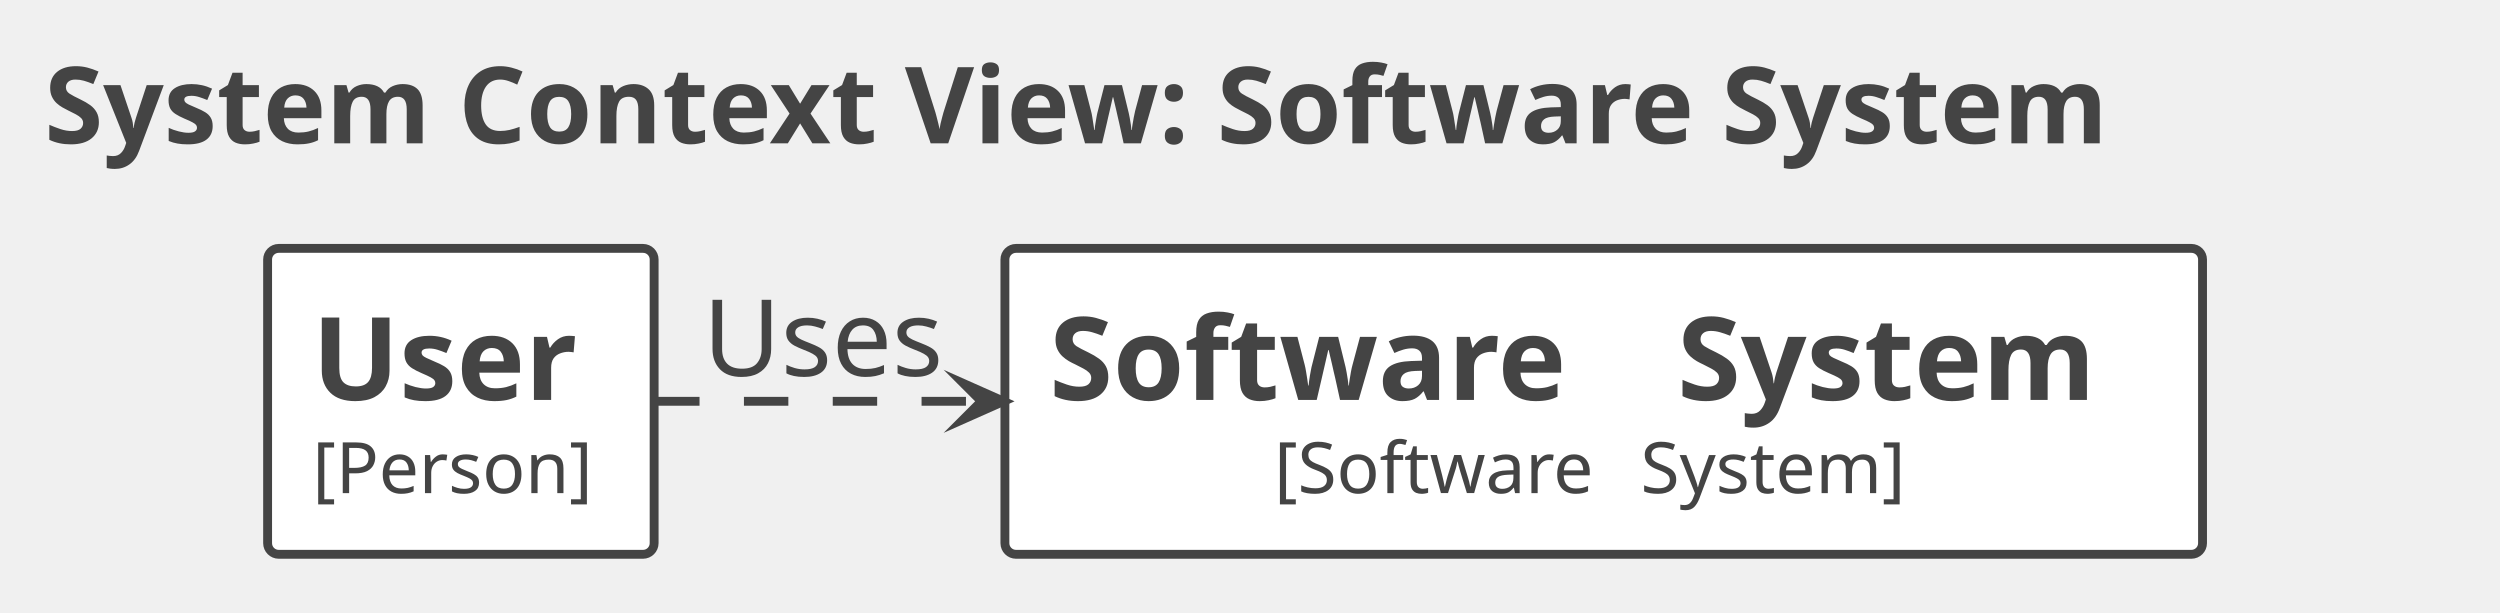
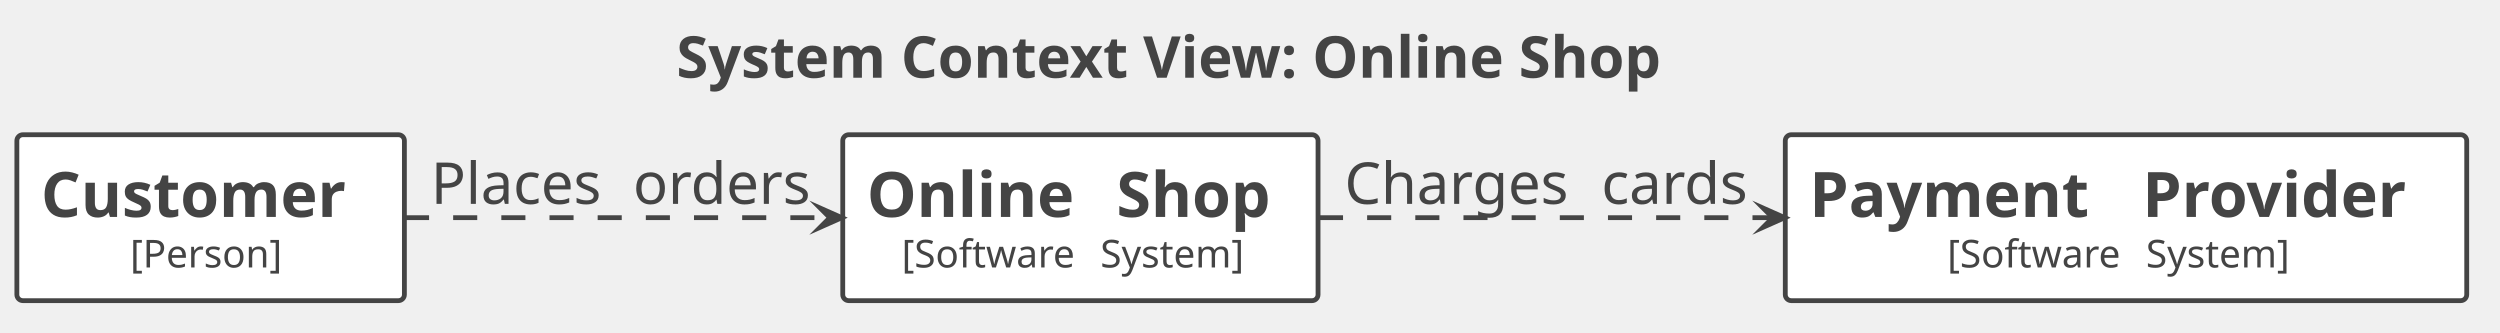
- <svg xmlns="http://www.w3.org/2000/svg" version="1.1" data-diagram-type="DESCRIPTION" style="width:563px;height:138px;background:#FFFFFF;" width="563px" height="138px" viewBox="0 0 563 138" zoomAndPan="magnify" preserveAspectRatio="none" contentStyleType="text/css">
+ <svg xmlns="http://www.w3.org/2000/svg" version="1.1" data-diagram-type="DESCRIPTION" style="width:1038px;height:138px;background:#FFFFFF;" width="1038px" height="138px" viewBox="0 0 1038 138" zoomAndPan="magnify" preserveAspectRatio="none" contentStyleType="text/css">
  <defs />
  <g font-family="sans-serif" lengthAdjust="spacing">
    <g class="title" data-source-line="1">
-       <text x="10" y="32.277" fill="#444" font-size="24" textLength="536.273" font-weight="700">System Context View: Software System</text>
+       <text x="280.853" y="32.277" fill="#444" font-size="24" textLength="469.477" font-weight="700">System Context View: Online Shop</text>
    </g>
-     <g class="entity" data-qualified-name="User" id="ent0001" data-source-line="37">
-       <rect x="60.265" y="55.938" width="87.044" height="68.891" fill="#FFF" style="stroke:#444;stroke-width:2;" rx="2.5" ry="2.5" />
-       <text x="70.265" y="90.071" fill="#444" font-size="26" textLength="67.044" font-weight="700">User</text>
-       <text x="70.376" y="111.055" fill="#444" font-size="16" textLength="66.82">[Person]</text>
+     <g class="entity" data-qualified-name="Customer" id="ent0001" data-source-line="37">
+       <rect x="7" y="55.938" width="160.905" height="68.891" fill="#FFF" style="stroke:#444;stroke-width:2;" rx="2.5" ry="2.5" />
+       <text x="17" y="90.071" fill="#444" font-size="26" textLength="140.905" font-weight="700">Customer</text>
+       <text x="54.042" y="111.055" fill="#444" font-size="16" textLength="66.82">[Person]</text>
    </g>
-     <g class="entity" data-qualified-name="SoftwareSystem" id="ent0002" data-source-line="38">
-       <rect x="226.305" y="55.938" width="269.704" height="68.891" fill="#FFF" style="stroke:#444;stroke-width:2;" rx="2.5" ry="2.5" />
-       <text x="236.305" y="90.071" fill="#444" font-size="26" textLength="132.349" font-weight="700">Software</text>
-       <text x="368.653" y="90.071" fill="#444" font-size="26" font-weight="700"> </text>
-       <text x="377.705" y="90.071" fill="#444" font-size="26" textLength="108.304" font-weight="700">System</text>
-       <text x="286.958" y="111.055" fill="#444" font-size="16" textLength="77.406">[Software</text>
-       <text x="364.364" y="111.055" fill="#444" font-size="16"> </text>
-       <text x="369.45" y="111.055" fill="#444" font-size="16" textLength="65.906">System]</text>
+     <g class="entity" data-qualified-name="OnlineShop" id="ent0002" data-source-line="38">
+       <rect x="349.91" y="55.938" width="197.341" height="68.891" fill="#FFF" style="stroke:#444;stroke-width:2;" rx="2.5" ry="2.5" />
+       <text x="359.91" y="90.071" fill="#444" font-size="26" textLength="94.58" font-weight="700">Online</text>
+       <text x="454.49" y="90.071" fill="#444" font-size="26" font-weight="700"> </text>
+       <text x="463.542" y="90.071" fill="#444" font-size="26" textLength="73.709" font-weight="700">Shop</text>
+       <text x="374.381" y="111.055" fill="#444" font-size="16" textLength="77.406">[Software</text>
+       <text x="451.787" y="111.055" fill="#444" font-size="16"> </text>
+       <text x="456.873" y="111.055" fill="#444" font-size="16" textLength="65.906">System]</text>
    </g>
-     <g class="link" data-entity-1="ent0001" data-entity-2="ent0002" id="lnk3" data-source-line="40" data-link-type="dependency">
-       <path d="M147.535,90.378 C169.465,90.378 192.525,90.378 221.015,90.378" style="stroke:#444;stroke-width:2;stroke-dasharray:10,10;" fill="none" id="User-to-SoftwareSystem" />
-       <polygon points="226.015,90.378,217.015,86.378,221.015,90.378,217.015,94.378,226.015,90.378" fill="#444" style="stroke:#444;stroke-width:2;stroke-linejoin:miter;stroke-miterlimit:10;" />
-       <text x="158.305" y="84.655" fill="#444" font-size="24" textLength="57.34">Uses</text>
+     <g class="entity" data-qualified-name="PaymentProvider" id="ent0003" data-source-line="39">
+       <rect x="741.25" y="55.938" width="282.933" height="68.891" fill="#FFF" style="stroke:#444;stroke-width:2;" rx="2.5" ry="2.5" />
+       <text x="751.25" y="90.071" fill="#444" font-size="26" textLength="129.213" font-weight="700">Payment</text>
+       <text x="880.463" y="90.071" fill="#444" font-size="26" font-weight="700"> </text>
+       <text x="889.515" y="90.071" fill="#444" font-size="26" textLength="124.668" font-weight="700">Provider</text>
+       <text x="808.517" y="111.055" fill="#444" font-size="16" textLength="77.406">[Software</text>
+       <text x="885.923" y="111.055" fill="#444" font-size="16"> </text>
+       <text x="891.009" y="111.055" fill="#444" font-size="16" textLength="65.906">System]</text>
+     </g>
+     <g class="link" data-entity-1="ent0001" data-entity-2="ent0002" id="lnk4" data-source-line="41" data-link-type="dependency">
+       <path d="M168.15,90.378 C221.67,90.378 287.55,90.378 344.53,90.378" style="stroke:#444;stroke-width:2;stroke-dasharray:10,10;" fill="none" id="Customer-to-OnlineShop" />
+       <polygon points="349.53,90.378,340.53,86.378,344.53,90.378,340.53,94.378,349.53,90.378" fill="#444" style="stroke:#444;stroke-width:2;stroke-linejoin:miter;stroke-miterlimit:10;" />
+       <text x="178.91" y="84.655" fill="#444" font-size="24" textLength="76.313">Places</text>
+       <text x="255.223" y="84.655" fill="#444" font-size="24"> </text>
+       <text x="262.851" y="84.655" fill="#444" font-size="24" textLength="76.922">orders</text>
+     </g>
+     <g class="link" data-entity-1="ent0002" data-entity-2="ent0003" id="lnk5" data-source-line="42" data-link-type="dependency">
+       <path d="M547.63,90.378 C604.78,90.378 672.82,90.378 736.03,90.378" style="stroke:#444;stroke-width:2;stroke-dasharray:10,10;" fill="none" id="OnlineShop-to-PaymentProvider" />
+       <polygon points="741.03,90.378,732.03,86.378,736.03,90.378,732.03,94.378,741.03,90.378" fill="#444" style="stroke:#444;stroke-width:2;stroke-linejoin:miter;stroke-miterlimit:10;" />
+       <text x="558.25" y="84.655" fill="#444" font-size="24" textLength="99.047">Charges</text>
+       <text x="657.297" y="84.655" fill="#444" font-size="24"> </text>
+       <text x="664.926" y="84.655" fill="#444" font-size="24" textLength="65.508">cards</text>
    </g>
  </g>
</svg>
